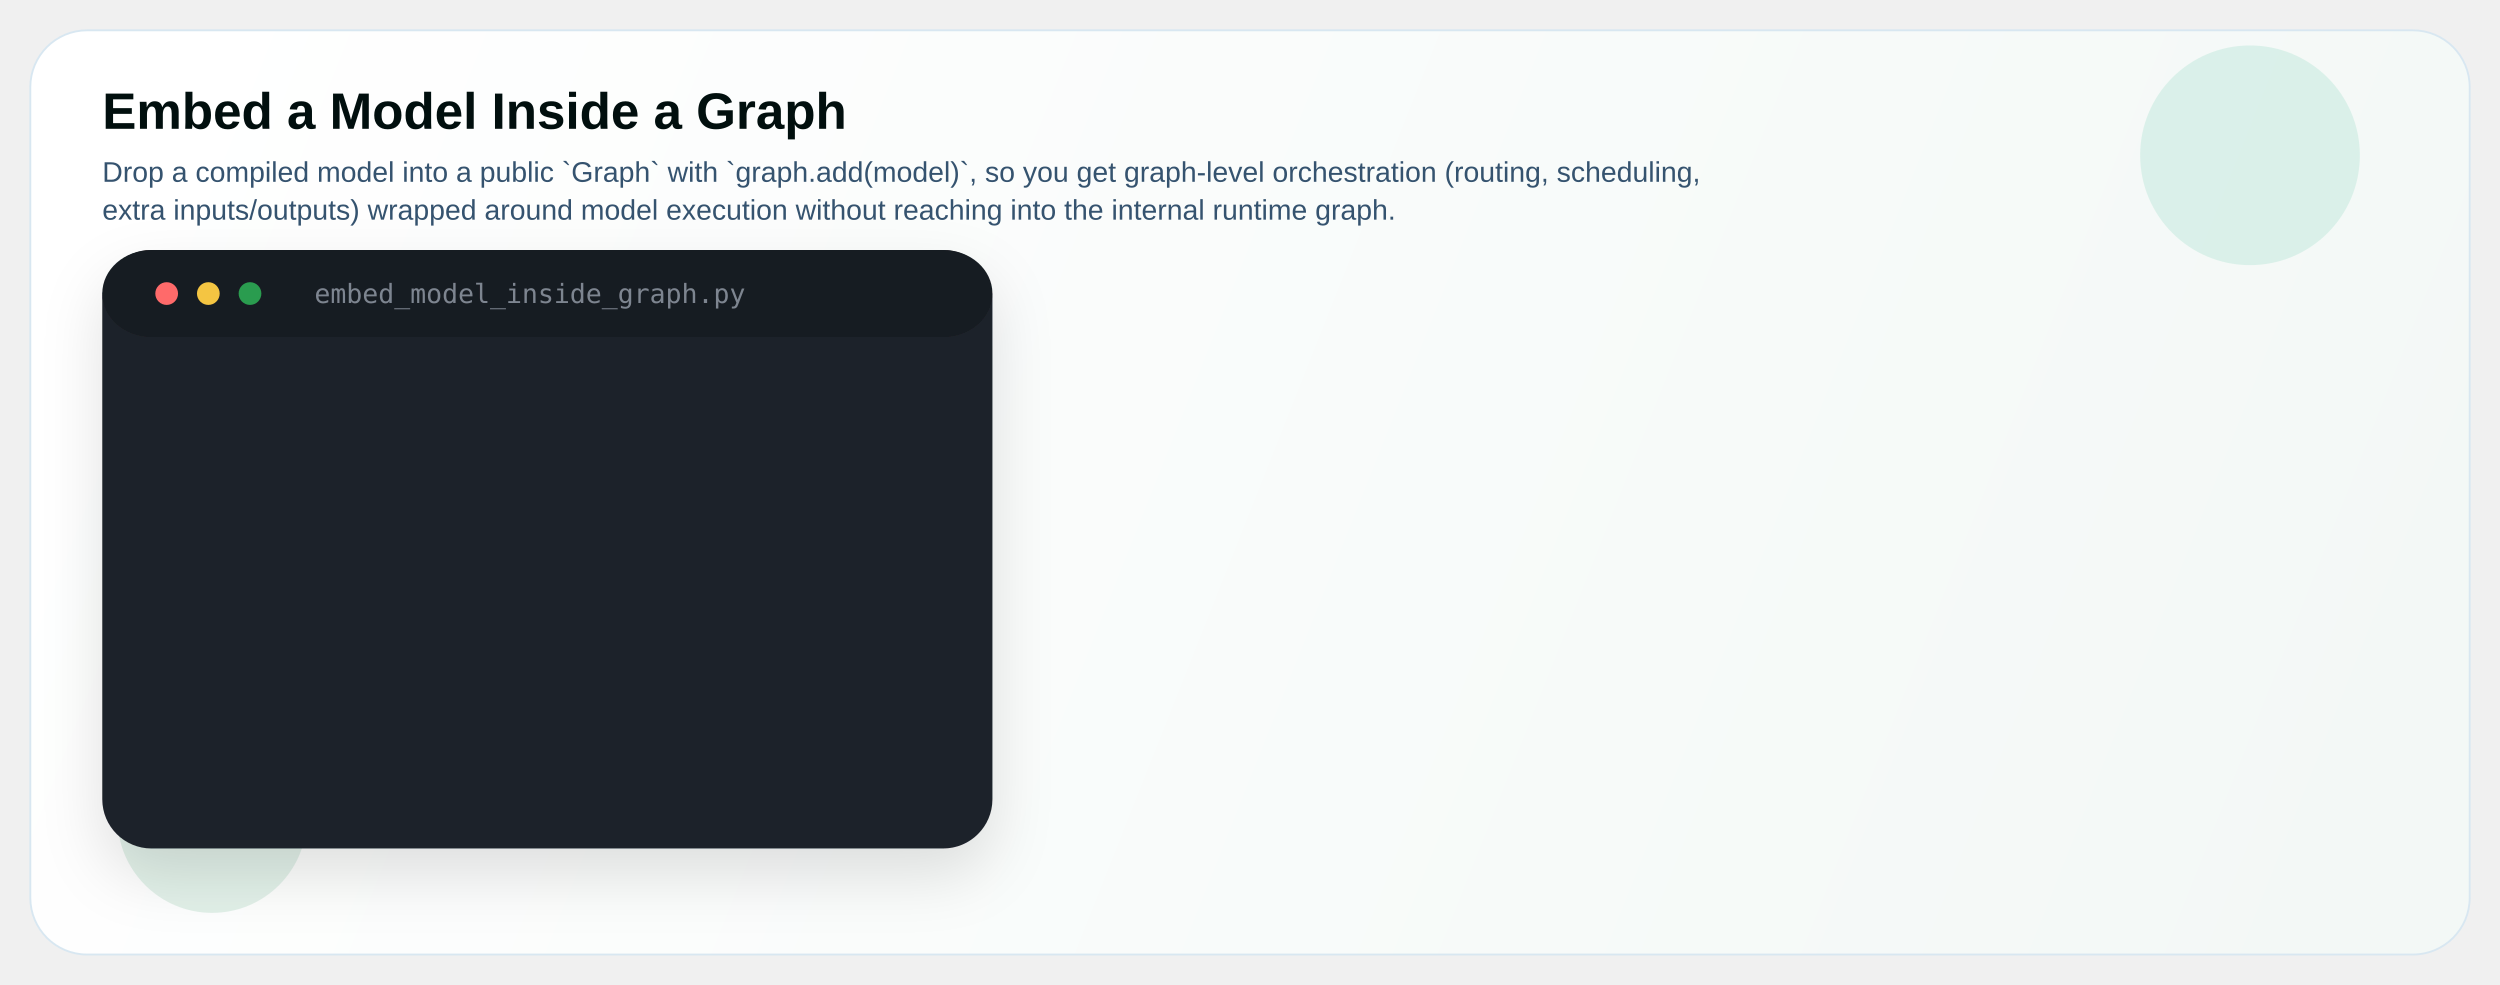
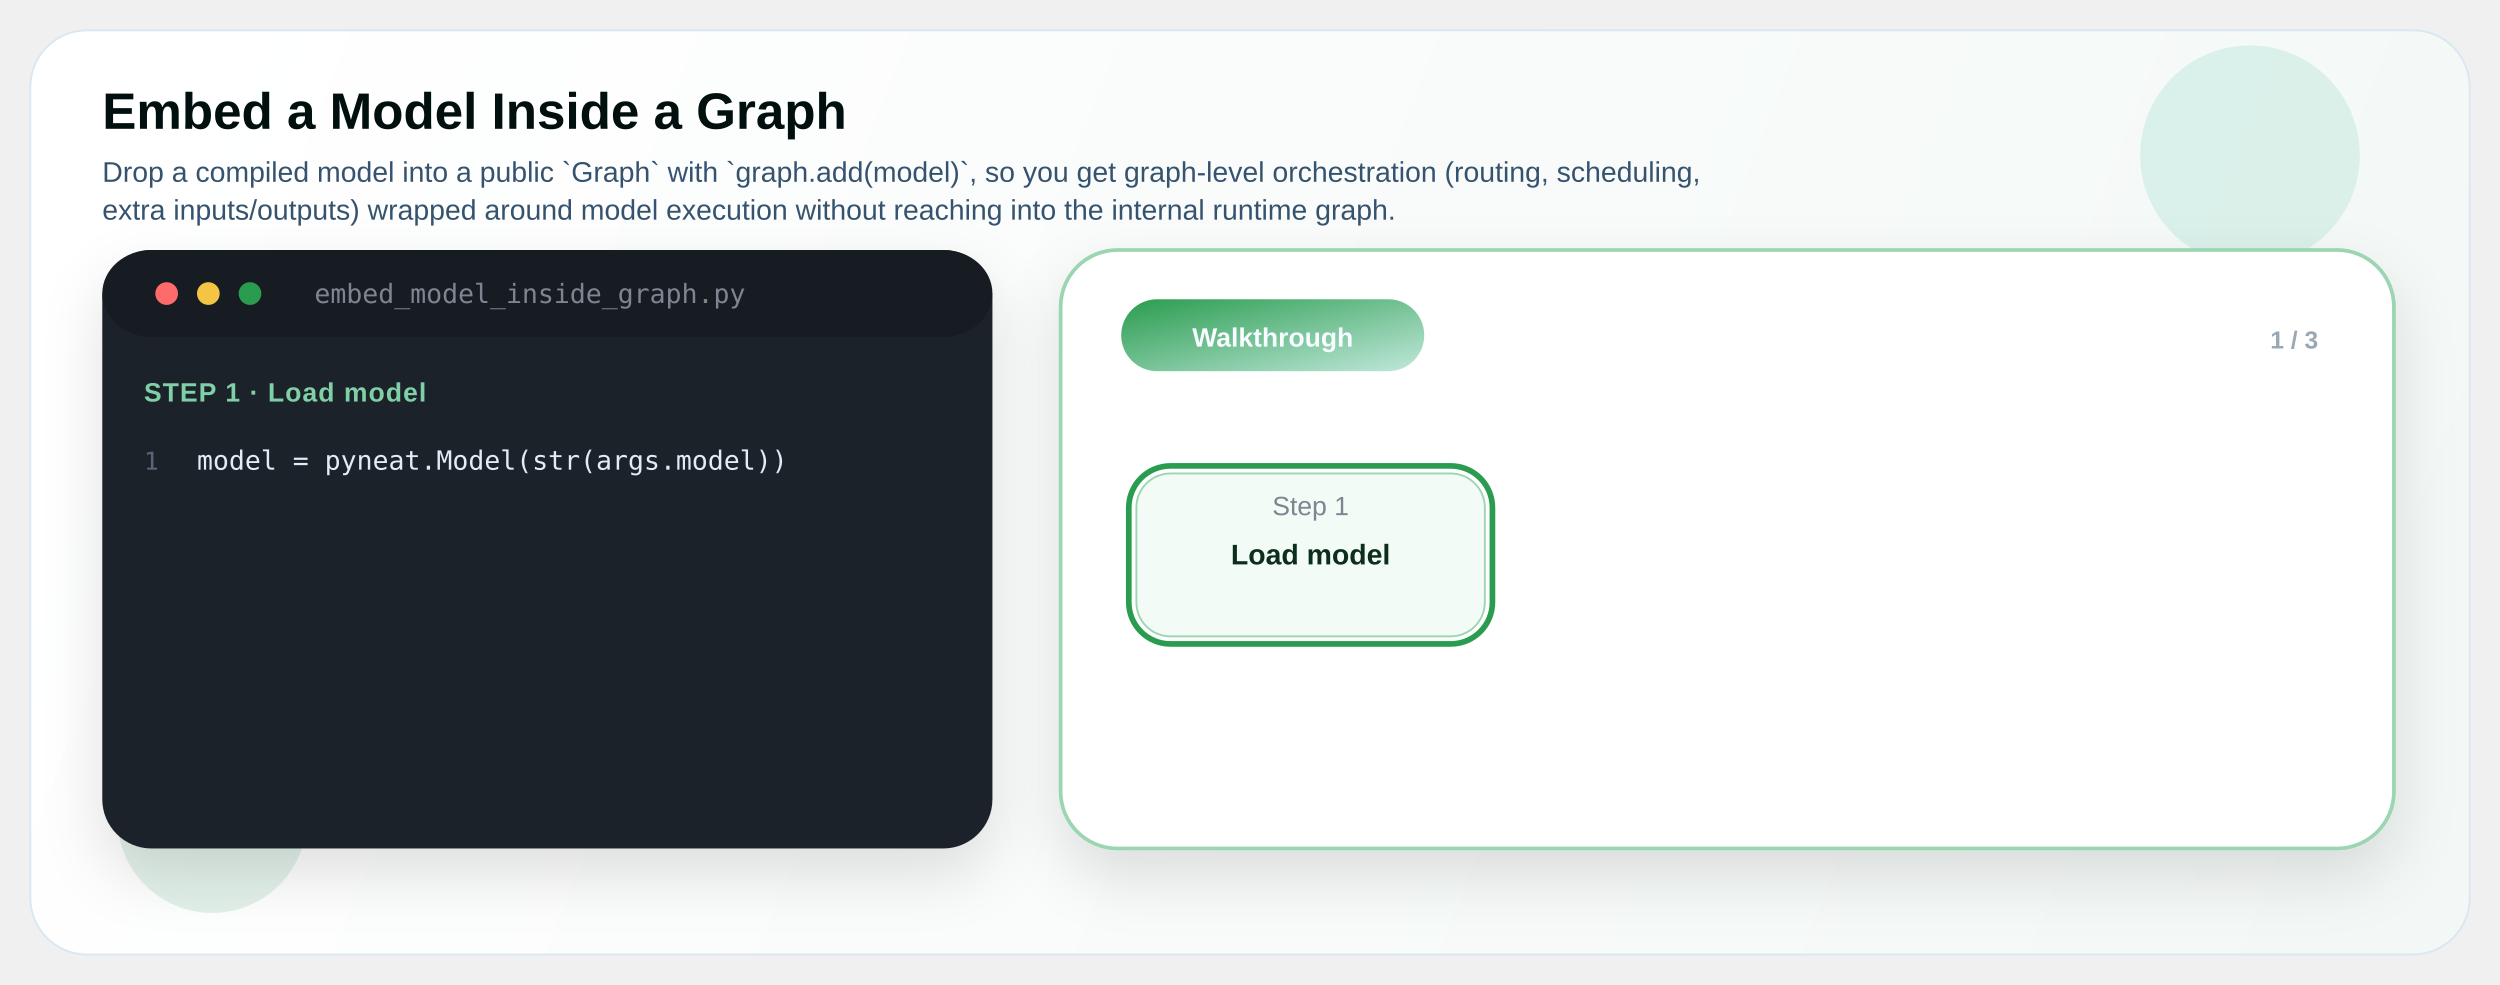
<svg xmlns="http://www.w3.org/2000/svg" viewBox="0 0 1320 520" role="img" aria-labelledby="ftl ftd">
  <defs>
    <linearGradient id="fbg" x1="80" y1="40" x2="1240" y2="500" gradientUnits="userSpaceOnUse">
      <stop offset="0" stop-color="#FFFFFF" />
      <stop offset="1" stop-color="#F3F8F6" />
    </linearGradient>
    <linearGradient id="fgreen" x1="0" y1="0" x2="1" y2="1">
      <stop offset="0" stop-color="#2A9C4F" />
      <stop offset="1" stop-color="#C0E8DB" />
    </linearGradient>
    <filter id="fsh" x="-10%" y="-18%" width="120%" height="142%" filterUnits="objectBoundingBox">
      <feDropShadow dx="0" dy="14" stdDeviation="16" flood-color="#010F0E" flood-opacity="0.12" />
    </filter>
    <marker id="farr" markerWidth="7" markerHeight="7" refX="5" refY="3.5" orient="auto" markerUnits="strokeWidth">
      <path d="M0 0L7 3.5L0 7Z" fill="#2A9C4F" />
    </marker>
-     <style>.fsans{font-family:"Avenir Next","Segoe UI",Arial,sans-serif;}.fmono{font-family:"SFMono-Regular","Menlo","Consolas",monospace;}.fttl{fill:#010F0E;font-size:27px;font-weight:700;}.fsub{fill:#35536F;font-size:15px;font-weight:500;}.fcode{fill:#E2ECF6;font-size:14px;font-weight:500;}.fln{fill:#586677;font-size:13px;font-weight:500;}.fcap{fill:#7FD0A6;font-size:14px;font-weight:700;letter-spacing:0.04em;}.fdim{fill:#7D8590;font-size:14px;font-weight:500;}.ftag{fill:#F8FBFF;font-weight:650;}.fnl{fill:#0B2E1B;font-weight:650;}</style>
+     <style>.fsans{font-family:"Avenir Next","Segoe UI",Arial,sans-serif;}.fmono{font-family:"SFMono-Regular","Menlo","Consolas",monospace;}.fttl{fill:#010F0E;font-size:27px;font-weight:700;}.fsub{fill:#35536F;font-size:15px;font-weight:500;}.fcode{fill:#E2ECF6;font-size:14px;font-weight:500;}.fln{fill:#586677;font-size:13px;font-weight:500;}.fcap{fill:#7FD0A6;font-size:14px;font-weight:700;letter-spacing:0.04em;}.fdim{fill:#7D8590;font-size:14px;font-weight:500;}.ftag{fill:#F8FBFF;font-weight:650;}.fnl{fill:#0B2E1B;font-weight:650;}.fcounter{fill:#9AA7B4;font-size:13px;font-weight:600;}.fhint{fill:#2A9C4F;font-size:15px;font-weight:700;}</style>
  </defs>
  <rect x="16" y="16" width="1288" height="488" rx="30" fill="url(#fbg)" stroke="#D8E7F1" />
  <circle cx="1188" cy="82" r="58" fill="#C0E8DB" opacity="0.5" />
  <circle cx="112" cy="432" r="50" fill="#BFE0CF" opacity="0.45" />
  <text x="54" y="68" class="fsans fttl">Embed a Model Inside a Graph</text>
  <text x="54" y="96" class="fsans fsub">Drop a compiled model into a public `Graph` with `graph.add(model)`, so you get graph-level orchestration (routing, scheduling,</text>
  <text x="54" y="116" class="fsans fsub">extra inputs/outputs) wrapped around model execution without reaching into the internal runtime graph.</text>
  <g filter="url(#fsh)">
    <rect x="54" y="132" width="470" height="316" rx="26" fill="#1F232A" />
    <rect x="54" y="132" width="470" height="46" rx="26" fill="#181C22" />
    <circle cx="88" cy="155" r="6" fill="#FF6B6B" />
    <circle cx="110" cy="155" r="6" fill="#F4C542" />
    <circle cx="132" cy="155" r="6" fill="#2A9C4F" />
    <text x="166" y="160" class="fmono fdim">embed_model_inside_graph.py</text>
-     <g opacity="0">
-       <animate attributeName="opacity" dur="12s" repeatCount="indefinite" calcMode="linear" values="0;0;1;1;0;0" keyTimes="0.000;0.060;0.075;0.340;0.360;1.000" />
+     <g id="code0" opacity="1">
      <text x="76" y="212" class="fsans fcap">STEP 1 · Load model</text>
      <text x="76" y="248" class="fmono fln">1</text>
      <text x="104" y="248" class="fmono fcode" xml:space="preserve">model = pyneat.Model(str(args.model))</text>
    </g>
-     <g opacity="0">
-       <animate attributeName="opacity" dur="12s" repeatCount="indefinite" calcMode="linear" values="0;0;1;1;0;0" keyTimes="0.000;0.360;0.375;0.640;0.660;1.000" />
+     <g id="code1" opacity="0">
      <text x="76" y="212" class="fsans fcap">STEP 2 · Compose graph</text>
      <text x="76" y="248" class="fmono fln">1</text>
      <text x="104" y="248" class="fmono fcode" xml:space="preserve">graph = pyneat.Graph()</text>
      <text x="76" y="274" class="fmono fln">2</text>
      <text x="104" y="274" class="fmono fcode" xml:space="preserve">graph.add(pyneat.nodes.input("image"))</text>
      <text x="76" y="300" class="fmono fln">3</text>
      <text x="104" y="300" class="fmono fcode" xml:space="preserve">graph.add(model)</text>
      <text x="76" y="326" class="fmono fln">4</text>
      <text x="104" y="326" class="fmono fcode" xml:space="preserve">graph.add(pyneat.nodes.output("result"))</text>
      <text x="76" y="352" class="fmono fln">5</text>
      <text x="104" y="352" class="fmono fcode" xml:space="preserve">print(graph.describe())</text>
    </g>
-     <g opacity="0">
-       <animate attributeName="opacity" dur="12s" repeatCount="indefinite" calcMode="linear" values="0;0;1;1;0;0" keyTimes="0.000;0.660;0.675;0.965;0.985;1.000" />
+     <g id="code2" opacity="0">
      <text x="76" y="212" class="fsans fcap">STEP 3 · Inspect model</text>
      <text x="76" y="248" class="fmono fln">1</text>
      <text x="104" y="248" class="fmono fcode" xml:space="preserve">print("model fragment added to public Graph…</text>
    </g>
  </g>
  <g filter="url(#fsh)">
-     <g opacity="0">
-       <animate attributeName="opacity" dur="12s" repeatCount="indefinite" calcMode="linear" values="0;0;1;1;0" keyTimes="0.000;0.040;0.060;0.980;1.000" />
+     <g id="shell" opacity="1">
      <rect x="560" y="132" width="704" height="316" rx="30" fill="#FFFFFF" stroke="#9CD5B2" stroke-width="2" />
      <rect x="592" y="158" width="160" height="38" rx="19" fill="url(#fgreen)" />
      <text x="672" y="183" class="fsans ftag" font-size="14" text-anchor="middle">Walkthrough</text>
    </g>
-     <g opacity="0">
-       <animate attributeName="opacity" dur="12s" repeatCount="indefinite" calcMode="linear" values="0;0;1;1;0" keyTimes="0.000;0.060;0.080;0.980;1.000" />
+     <g id="node0" opacity="1">
      <rect x="600" y="250" width="184" height="86" rx="18" fill="#F3FBF7" stroke="#9CD5B2" />
      <text x="692" y="272" class="fsans fdim" font-size="12" text-anchor="middle">Step 1</text>
      <text x="692" y="298" class="fsans fnl" font-size="15" text-anchor="middle">Load model</text>
    </g>
-     <g opacity="0">
-       <animate attributeName="opacity" dur="12s" repeatCount="indefinite" calcMode="linear" values="0;0;1;1;0;0" keyTimes="0.000;0.065;0.085;0.340;0.360;1.000" />
+     <g id="ring0" opacity="1">
      <rect x="596" y="246" width="192" height="94" rx="22" fill="none" stroke="#2A9C4F" stroke-width="3" />
    </g>
-     <g opacity="0">
-       <animate attributeName="opacity" dur="12s" repeatCount="indefinite" calcMode="linear" values="0;0;1;1;0" keyTimes="0.000;0.360;0.380;0.980;1.000" />
+     <g id="node1" opacity="0">
      <line x1="788" y1="293" x2="814" y2="293" stroke="#2A9C4F" stroke-width="3" stroke-linecap="round" marker-end="url(#farr)" />
      <rect x="820" y="250" width="184" height="86" rx="18" fill="#F3FBF7" stroke="#9CD5B2" />
      <text x="912" y="272" class="fsans fdim" font-size="12" text-anchor="middle">Step 2</text>
      <text x="912" y="298" class="fsans fnl" font-size="15" text-anchor="middle">Compose graph</text>
    </g>
-     <g opacity="0">
-       <animate attributeName="opacity" dur="12s" repeatCount="indefinite" calcMode="linear" values="0;0;1;1;0;0" keyTimes="0.000;0.365;0.385;0.640;0.660;1.000" />
+     <g id="ring1" opacity="0">
      <rect x="816" y="246" width="192" height="94" rx="22" fill="none" stroke="#2A9C4F" stroke-width="3" />
    </g>
-     <g opacity="0">
-       <animate attributeName="opacity" dur="12s" repeatCount="indefinite" calcMode="linear" values="0;0;1;1;0" keyTimes="0.000;0.660;0.680;0.980;1.000" />
+     <g id="node2" opacity="0">
      <line x1="1008" y1="293" x2="1034" y2="293" stroke="#2A9C4F" stroke-width="3" stroke-linecap="round" marker-end="url(#farr)" />
      <rect x="1040" y="250" width="184" height="86" rx="18" fill="#F8F6FF" stroke="#B8B0DC" />
      <text x="1132" y="272" class="fsans fdim" font-size="12" text-anchor="middle">Step 3</text>
      <text x="1132" y="298" class="fsans fnl" font-size="15" text-anchor="middle">Inspect model</text>
    </g>
-     <g opacity="0">
-       <animate attributeName="opacity" dur="12s" repeatCount="indefinite" calcMode="linear" values="0;0;1;1;0;0" keyTimes="0.000;0.665;0.685;0.965;0.985;1.000" />
+     <g id="ring2" opacity="0">
      <rect x="1036" y="246" width="192" height="94" rx="22" fill="none" stroke="#2A9C4F" stroke-width="3" />
    </g>
  </g>
+   <text id="counter" x="1224" y="184" text-anchor="end" class="fsans fcounter">1 / 3</text>
+   <text id="hint" x="912" y="430" text-anchor="middle" class="fsans fhint" opacity="0">Click to step through ▸</text>
</svg>
